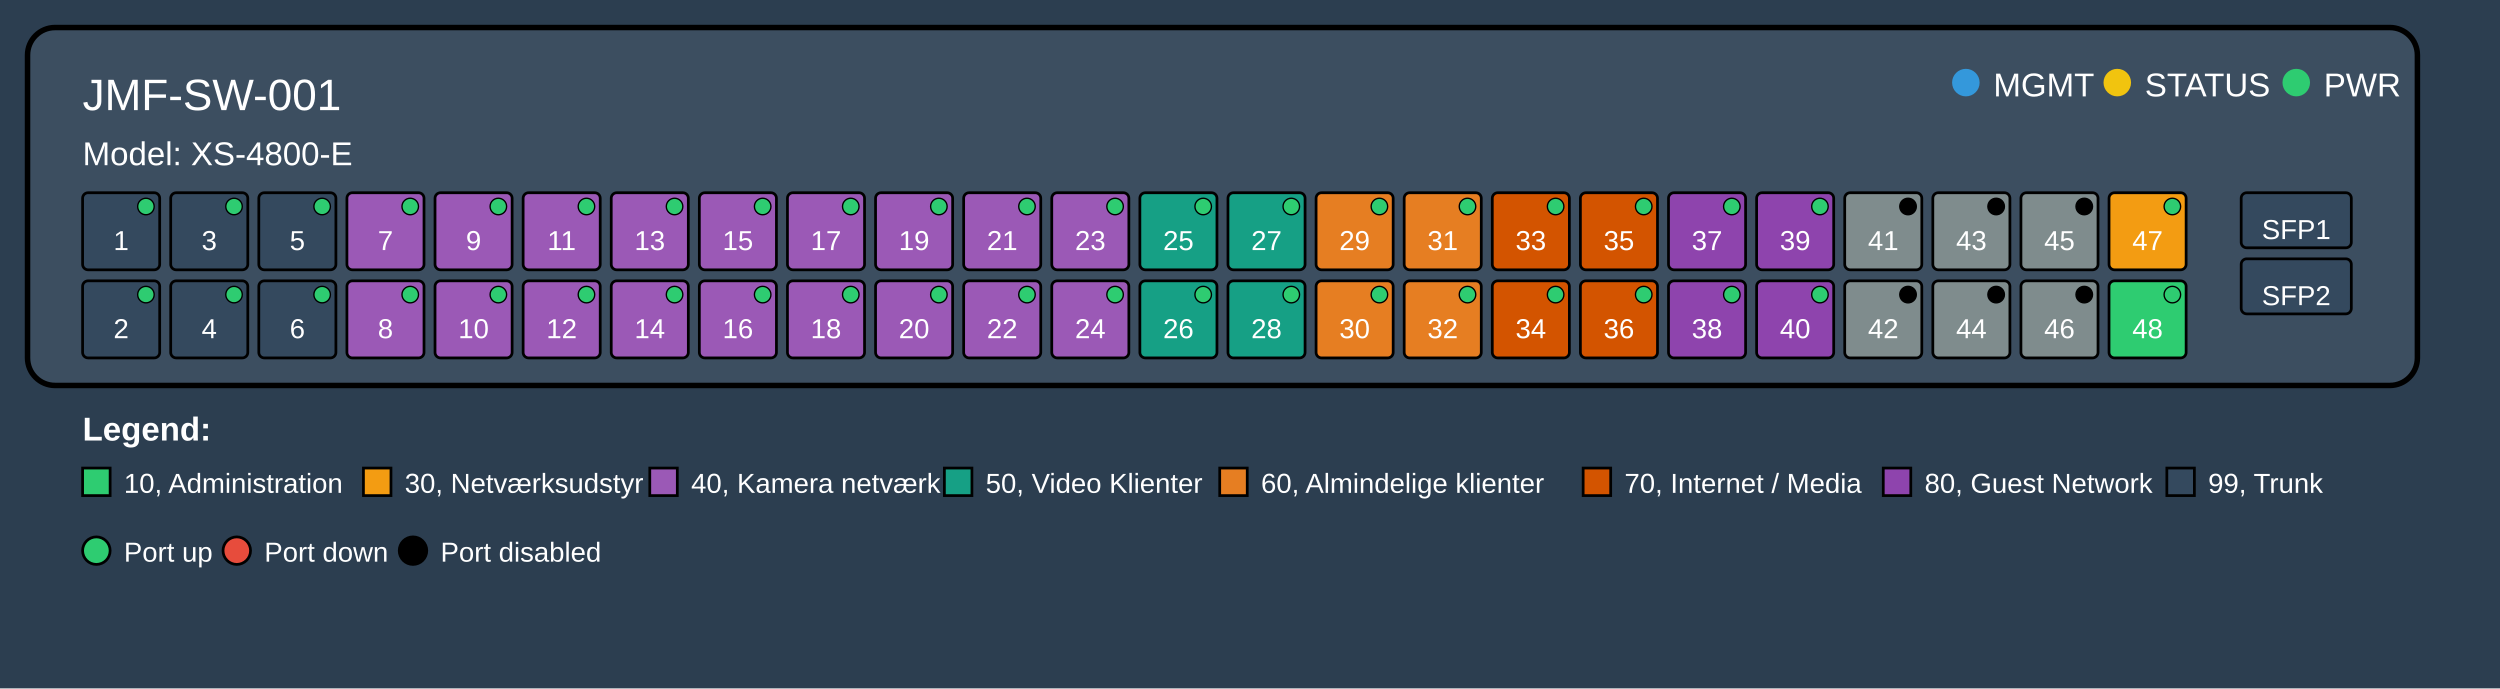
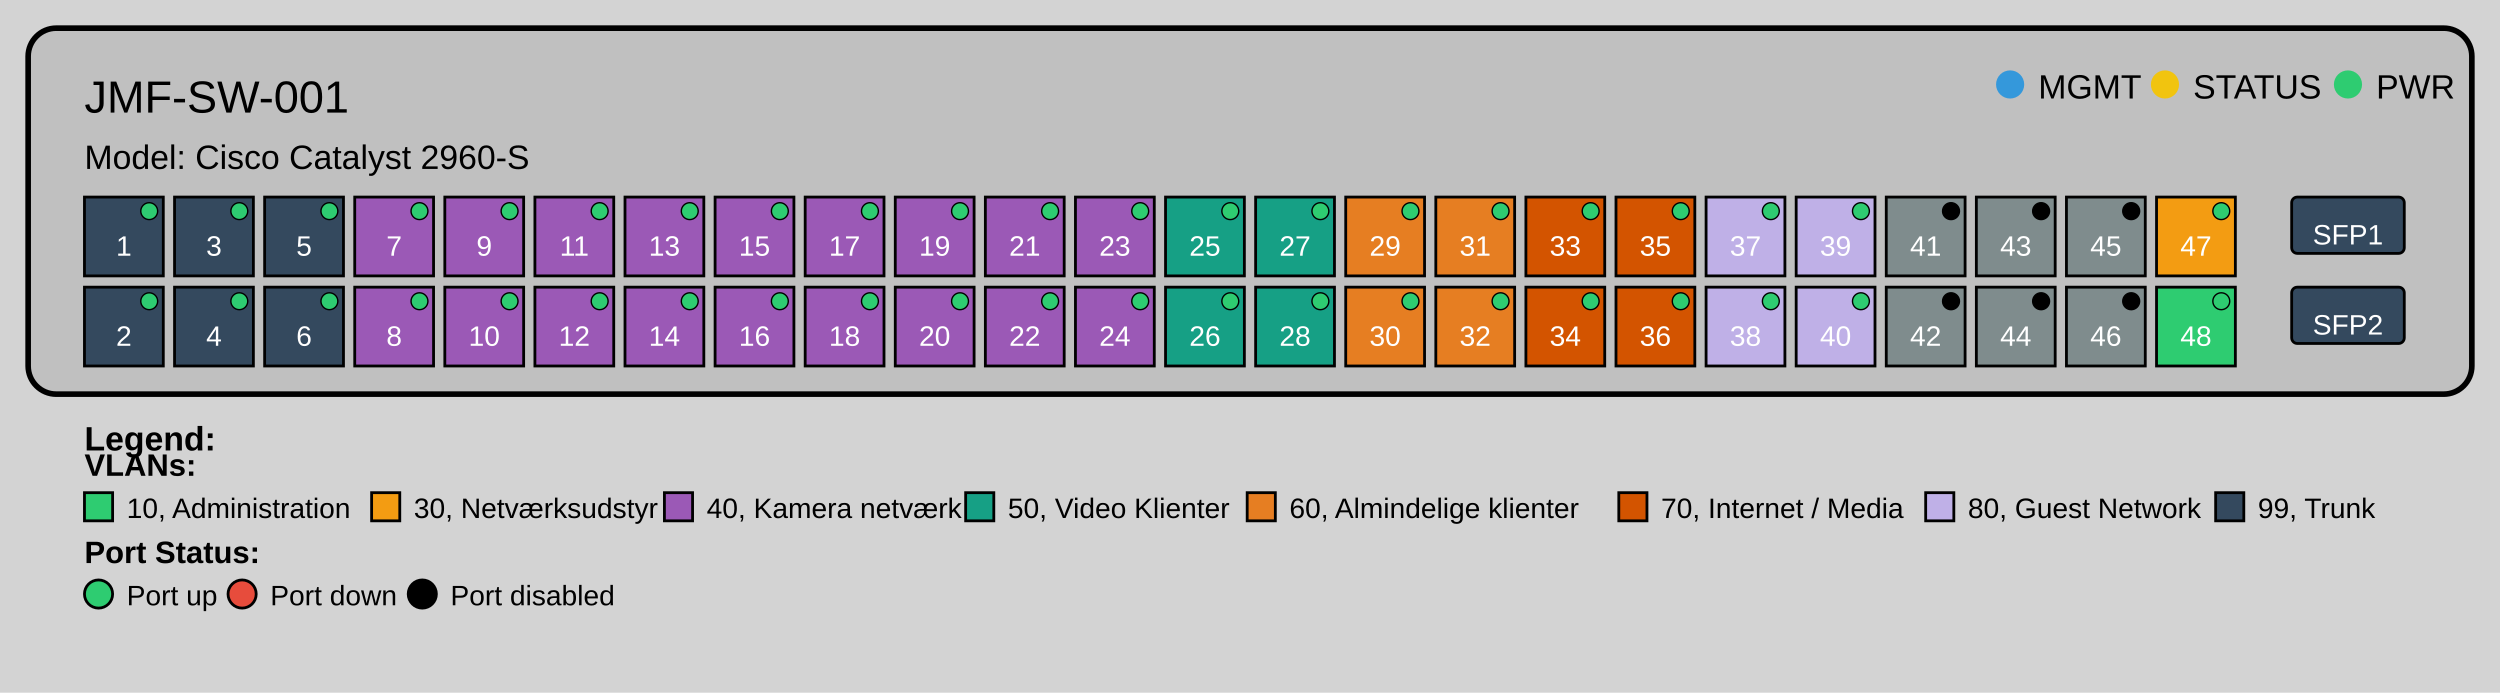
- <svg xmlns="http://www.w3.org/2000/svg" width="908" height="250">
-   <rect x="0" y="0" width="908" height="250" fill="#2c3e50" />
-   <rect x="10" y="10" width="868" height="130" rx="10" ry="10" fill="#3c4e60" stroke="#000000" stroke-width="2" />
-   <text x="30" y="40" font-family="Arial" font-size="16" fill="#ffffff">JMF-SW-001</text>
-   <text x="30" y="60" font-family="Arial" font-size="12" fill="#ffffff">Model: XS-4800-E</text>
+ <svg xmlns="http://www.w3.org/2000/svg" width="888" height="246">
+   <rect x="0" y="0" width="888" height="246" fill="#d3d3d3" />
+   <rect x="10" y="10" width="868" height="130" rx="10" ry="10" fill="#c0c0c0" stroke="#000000" stroke-width="2" />
+   <text x="30" y="40" font-family="Arial" font-size="16" fill="#000000">JMF-SW-001</text>
+   <text x="30" y="60" font-family="Arial" font-size="12" fill="#000000">Model: Cisco Catalyst 2960-S</text>
  <circle cx="834.0" cy="30" r="5" fill="#2ecc71" />
-   <text x="844.0" y="35" font-family="Arial" font-size="12" fill="#ffffff">PWR</text>
+   <text x="844.0" y="35" font-family="Arial" font-size="12" fill="#000000">PWR</text>
  <circle cx="769.0" cy="30" r="5" fill="#f1c40f" />
-   <text x="779.0" y="35" font-family="Arial" font-size="12" fill="#ffffff">STATUS</text>
+   <text x="779.0" y="35" font-family="Arial" font-size="12" fill="#000000">STATUS</text>
  <circle cx="714.0" cy="30" r="5" fill="#3498db" />
-   <text x="724.0" y="35" font-family="Arial" font-size="12" fill="#ffffff">MGMT</text>
+   <text x="724.0" y="35" font-family="Arial" font-size="12" fill="#000000">MGMT</text>
  <g id="port-1">
-     <rect x="30" y="70" width="28" height="28" fill="#34495e" stroke="#000000" stroke-width="1" rx="2" ry="2" />
+     <rect x="30" y="70" width="28" height="28" fill="#34495e" stroke="#000000" stroke-width="1" rx="0" ry="0" />
    <text x="44" y="88" font-family="Arial" font-size="10" fill="white" text-anchor="middle" dominant-baseline="middle">1</text>
    <circle cx="53" cy="75" r="3" fill="#2ecc71" stroke="#000000" stroke-width="0.5" />
  </g>
  <g id="port-2">
-     <rect x="30" y="102" width="28" height="28" fill="#34495e" stroke="#000000" stroke-width="1" rx="2" ry="2" />
+     <rect x="30" y="102" width="28" height="28" fill="#34495e" stroke="#000000" stroke-width="1" rx="0" ry="0" />
    <text x="44" y="120" font-family="Arial" font-size="10" fill="white" text-anchor="middle" dominant-baseline="middle">2</text>
    <circle cx="53" cy="107" r="3" fill="#2ecc71" stroke="#000000" stroke-width="0.5" />
  </g>
  <g id="port-3">
-     <rect x="62" y="70" width="28" height="28" fill="#34495e" stroke="#000000" stroke-width="1" rx="2" ry="2" />
+     <rect x="62" y="70" width="28" height="28" fill="#34495e" stroke="#000000" stroke-width="1" rx="0" ry="0" />
    <text x="76" y="88" font-family="Arial" font-size="10" fill="white" text-anchor="middle" dominant-baseline="middle">3</text>
    <circle cx="85" cy="75" r="3" fill="#2ecc71" stroke="#000000" stroke-width="0.5" />
  </g>
  <g id="port-4">
-     <rect x="62" y="102" width="28" height="28" fill="#34495e" stroke="#000000" stroke-width="1" rx="2" ry="2" />
+     <rect x="62" y="102" width="28" height="28" fill="#34495e" stroke="#000000" stroke-width="1" rx="0" ry="0" />
    <text x="76" y="120" font-family="Arial" font-size="10" fill="white" text-anchor="middle" dominant-baseline="middle">4</text>
    <circle cx="85" cy="107" r="3" fill="#2ecc71" stroke="#000000" stroke-width="0.5" />
  </g>
  <g id="port-5">
-     <rect x="94" y="70" width="28" height="28" fill="#34495e" stroke="#000000" stroke-width="1" rx="2" ry="2" />
+     <rect x="94" y="70" width="28" height="28" fill="#34495e" stroke="#000000" stroke-width="1" rx="0" ry="0" />
    <text x="108" y="88" font-family="Arial" font-size="10" fill="white" text-anchor="middle" dominant-baseline="middle">5</text>
    <circle cx="117" cy="75" r="3" fill="#2ecc71" stroke="#000000" stroke-width="0.5" />
  </g>
  <g id="port-6">
-     <rect x="94" y="102" width="28" height="28" fill="#34495e" stroke="#000000" stroke-width="1" rx="2" ry="2" />
+     <rect x="94" y="102" width="28" height="28" fill="#34495e" stroke="#000000" stroke-width="1" rx="0" ry="0" />
    <text x="108" y="120" font-family="Arial" font-size="10" fill="white" text-anchor="middle" dominant-baseline="middle">6</text>
    <circle cx="117" cy="107" r="3" fill="#2ecc71" stroke="#000000" stroke-width="0.5" />
  </g>
  <g id="port-7">
-     <rect x="126" y="70" width="28" height="28" fill="#9b59b6" stroke="#000000" stroke-width="1" rx="2" ry="2" />
+     <rect x="126" y="70" width="28" height="28" fill="#9b59b6" stroke="#000000" stroke-width="1" rx="0" ry="0" />
    <text x="140" y="88" font-family="Arial" font-size="10" fill="white" text-anchor="middle" dominant-baseline="middle">7</text>
    <circle cx="149" cy="75" r="3" fill="#2ecc71" stroke="#000000" stroke-width="0.5" />
  </g>
  <g id="port-8">
-     <rect x="126" y="102" width="28" height="28" fill="#9b59b6" stroke="#000000" stroke-width="1" rx="2" ry="2" />
+     <rect x="126" y="102" width="28" height="28" fill="#9b59b6" stroke="#000000" stroke-width="1" rx="0" ry="0" />
    <text x="140" y="120" font-family="Arial" font-size="10" fill="white" text-anchor="middle" dominant-baseline="middle">8</text>
    <circle cx="149" cy="107" r="3" fill="#2ecc71" stroke="#000000" stroke-width="0.5" />
  </g>
  <g id="port-9">
-     <rect x="158" y="70" width="28" height="28" fill="#9b59b6" stroke="#000000" stroke-width="1" rx="2" ry="2" />
+     <rect x="158" y="70" width="28" height="28" fill="#9b59b6" stroke="#000000" stroke-width="1" rx="0" ry="0" />
    <text x="172" y="88" font-family="Arial" font-size="10" fill="white" text-anchor="middle" dominant-baseline="middle">9</text>
    <circle cx="181" cy="75" r="3" fill="#2ecc71" stroke="#000000" stroke-width="0.5" />
  </g>
  <g id="port-10">
-     <rect x="158" y="102" width="28" height="28" fill="#9b59b6" stroke="#000000" stroke-width="1" rx="2" ry="2" />
+     <rect x="158" y="102" width="28" height="28" fill="#9b59b6" stroke="#000000" stroke-width="1" rx="0" ry="0" />
    <text x="172" y="120" font-family="Arial" font-size="10" fill="white" text-anchor="middle" dominant-baseline="middle">10</text>
    <circle cx="181" cy="107" r="3" fill="#2ecc71" stroke="#000000" stroke-width="0.5" />
  </g>
  <g id="port-11">
-     <rect x="190" y="70" width="28" height="28" fill="#9b59b6" stroke="#000000" stroke-width="1" rx="2" ry="2" />
+     <rect x="190" y="70" width="28" height="28" fill="#9b59b6" stroke="#000000" stroke-width="1" rx="0" ry="0" />
    <text x="204" y="88" font-family="Arial" font-size="10" fill="white" text-anchor="middle" dominant-baseline="middle">11</text>
    <circle cx="213" cy="75" r="3" fill="#2ecc71" stroke="#000000" stroke-width="0.5" />
  </g>
  <g id="port-12">
-     <rect x="190" y="102" width="28" height="28" fill="#9b59b6" stroke="#000000" stroke-width="1" rx="2" ry="2" />
+     <rect x="190" y="102" width="28" height="28" fill="#9b59b6" stroke="#000000" stroke-width="1" rx="0" ry="0" />
    <text x="204" y="120" font-family="Arial" font-size="10" fill="white" text-anchor="middle" dominant-baseline="middle">12</text>
    <circle cx="213" cy="107" r="3" fill="#2ecc71" stroke="#000000" stroke-width="0.5" />
  </g>
  <g id="port-13">
-     <rect x="222" y="70" width="28" height="28" fill="#9b59b6" stroke="#000000" stroke-width="1" rx="2" ry="2" />
+     <rect x="222" y="70" width="28" height="28" fill="#9b59b6" stroke="#000000" stroke-width="1" rx="0" ry="0" />
    <text x="236" y="88" font-family="Arial" font-size="10" fill="white" text-anchor="middle" dominant-baseline="middle">13</text>
    <circle cx="245" cy="75" r="3" fill="#2ecc71" stroke="#000000" stroke-width="0.5" />
  </g>
  <g id="port-14">
-     <rect x="222" y="102" width="28" height="28" fill="#9b59b6" stroke="#000000" stroke-width="1" rx="2" ry="2" />
+     <rect x="222" y="102" width="28" height="28" fill="#9b59b6" stroke="#000000" stroke-width="1" rx="0" ry="0" />
    <text x="236" y="120" font-family="Arial" font-size="10" fill="white" text-anchor="middle" dominant-baseline="middle">14</text>
    <circle cx="245" cy="107" r="3" fill="#2ecc71" stroke="#000000" stroke-width="0.5" />
  </g>
  <g id="port-15">
-     <rect x="254" y="70" width="28" height="28" fill="#9b59b6" stroke="#000000" stroke-width="1" rx="2" ry="2" />
+     <rect x="254" y="70" width="28" height="28" fill="#9b59b6" stroke="#000000" stroke-width="1" rx="0" ry="0" />
    <text x="268" y="88" font-family="Arial" font-size="10" fill="white" text-anchor="middle" dominant-baseline="middle">15</text>
    <circle cx="277" cy="75" r="3" fill="#2ecc71" stroke="#000000" stroke-width="0.5" />
  </g>
  <g id="port-16">
-     <rect x="254" y="102" width="28" height="28" fill="#9b59b6" stroke="#000000" stroke-width="1" rx="2" ry="2" />
+     <rect x="254" y="102" width="28" height="28" fill="#9b59b6" stroke="#000000" stroke-width="1" rx="0" ry="0" />
    <text x="268" y="120" font-family="Arial" font-size="10" fill="white" text-anchor="middle" dominant-baseline="middle">16</text>
    <circle cx="277" cy="107" r="3" fill="#2ecc71" stroke="#000000" stroke-width="0.5" />
  </g>
  <g id="port-17">
-     <rect x="286" y="70" width="28" height="28" fill="#9b59b6" stroke="#000000" stroke-width="1" rx="2" ry="2" />
+     <rect x="286" y="70" width="28" height="28" fill="#9b59b6" stroke="#000000" stroke-width="1" rx="0" ry="0" />
    <text x="300" y="88" font-family="Arial" font-size="10" fill="white" text-anchor="middle" dominant-baseline="middle">17</text>
    <circle cx="309" cy="75" r="3" fill="#2ecc71" stroke="#000000" stroke-width="0.5" />
  </g>
  <g id="port-18">
-     <rect x="286" y="102" width="28" height="28" fill="#9b59b6" stroke="#000000" stroke-width="1" rx="2" ry="2" />
+     <rect x="286" y="102" width="28" height="28" fill="#9b59b6" stroke="#000000" stroke-width="1" rx="0" ry="0" />
    <text x="300" y="120" font-family="Arial" font-size="10" fill="white" text-anchor="middle" dominant-baseline="middle">18</text>
    <circle cx="309" cy="107" r="3" fill="#2ecc71" stroke="#000000" stroke-width="0.5" />
  </g>
  <g id="port-19">
-     <rect x="318" y="70" width="28" height="28" fill="#9b59b6" stroke="#000000" stroke-width="1" rx="2" ry="2" />
+     <rect x="318" y="70" width="28" height="28" fill="#9b59b6" stroke="#000000" stroke-width="1" rx="0" ry="0" />
    <text x="332" y="88" font-family="Arial" font-size="10" fill="white" text-anchor="middle" dominant-baseline="middle">19</text>
    <circle cx="341" cy="75" r="3" fill="#2ecc71" stroke="#000000" stroke-width="0.5" />
  </g>
  <g id="port-20">
-     <rect x="318" y="102" width="28" height="28" fill="#9b59b6" stroke="#000000" stroke-width="1" rx="2" ry="2" />
+     <rect x="318" y="102" width="28" height="28" fill="#9b59b6" stroke="#000000" stroke-width="1" rx="0" ry="0" />
    <text x="332" y="120" font-family="Arial" font-size="10" fill="white" text-anchor="middle" dominant-baseline="middle">20</text>
    <circle cx="341" cy="107" r="3" fill="#2ecc71" stroke="#000000" stroke-width="0.5" />
  </g>
  <g id="port-21">
-     <rect x="350" y="70" width="28" height="28" fill="#9b59b6" stroke="#000000" stroke-width="1" rx="2" ry="2" />
+     <rect x="350" y="70" width="28" height="28" fill="#9b59b6" stroke="#000000" stroke-width="1" rx="0" ry="0" />
    <text x="364" y="88" font-family="Arial" font-size="10" fill="white" text-anchor="middle" dominant-baseline="middle">21</text>
    <circle cx="373" cy="75" r="3" fill="#2ecc71" stroke="#000000" stroke-width="0.5" />
  </g>
  <g id="port-22">
-     <rect x="350" y="102" width="28" height="28" fill="#9b59b6" stroke="#000000" stroke-width="1" rx="2" ry="2" />
+     <rect x="350" y="102" width="28" height="28" fill="#9b59b6" stroke="#000000" stroke-width="1" rx="0" ry="0" />
    <text x="364" y="120" font-family="Arial" font-size="10" fill="white" text-anchor="middle" dominant-baseline="middle">22</text>
    <circle cx="373" cy="107" r="3" fill="#2ecc71" stroke="#000000" stroke-width="0.5" />
  </g>
  <g id="port-23">
-     <rect x="382" y="70" width="28" height="28" fill="#9b59b6" stroke="#000000" stroke-width="1" rx="2" ry="2" />
+     <rect x="382" y="70" width="28" height="28" fill="#9b59b6" stroke="#000000" stroke-width="1" rx="0" ry="0" />
    <text x="396" y="88" font-family="Arial" font-size="10" fill="white" text-anchor="middle" dominant-baseline="middle">23</text>
    <circle cx="405" cy="75" r="3" fill="#2ecc71" stroke="#000000" stroke-width="0.5" />
  </g>
  <g id="port-24">
-     <rect x="382" y="102" width="28" height="28" fill="#9b59b6" stroke="#000000" stroke-width="1" rx="2" ry="2" />
+     <rect x="382" y="102" width="28" height="28" fill="#9b59b6" stroke="#000000" stroke-width="1" rx="0" ry="0" />
    <text x="396" y="120" font-family="Arial" font-size="10" fill="white" text-anchor="middle" dominant-baseline="middle">24</text>
    <circle cx="405" cy="107" r="3" fill="#2ecc71" stroke="#000000" stroke-width="0.5" />
  </g>
  <g id="port-25">
-     <rect x="414" y="70" width="28" height="28" fill="#16a085" stroke="#000000" stroke-width="1" rx="2" ry="2" />
+     <rect x="414" y="70" width="28" height="28" fill="#16a085" stroke="#000000" stroke-width="1" rx="0" ry="0" />
    <text x="428" y="88" font-family="Arial" font-size="10" fill="white" text-anchor="middle" dominant-baseline="middle">25</text>
    <circle cx="437" cy="75" r="3" fill="#2ecc71" stroke="#000000" stroke-width="0.5" />
  </g>
  <g id="port-26">
-     <rect x="414" y="102" width="28" height="28" fill="#16a085" stroke="#000000" stroke-width="1" rx="2" ry="2" />
+     <rect x="414" y="102" width="28" height="28" fill="#16a085" stroke="#000000" stroke-width="1" rx="0" ry="0" />
    <text x="428" y="120" font-family="Arial" font-size="10" fill="white" text-anchor="middle" dominant-baseline="middle">26</text>
    <circle cx="437" cy="107" r="3" fill="#2ecc71" stroke="#000000" stroke-width="0.5" />
  </g>
  <g id="port-27">
-     <rect x="446" y="70" width="28" height="28" fill="#16a085" stroke="#000000" stroke-width="1" rx="2" ry="2" />
+     <rect x="446" y="70" width="28" height="28" fill="#16a085" stroke="#000000" stroke-width="1" rx="0" ry="0" />
    <text x="460" y="88" font-family="Arial" font-size="10" fill="white" text-anchor="middle" dominant-baseline="middle">27</text>
    <circle cx="469" cy="75" r="3" fill="#2ecc71" stroke="#000000" stroke-width="0.5" />
  </g>
  <g id="port-28">
-     <rect x="446" y="102" width="28" height="28" fill="#16a085" stroke="#000000" stroke-width="1" rx="2" ry="2" />
+     <rect x="446" y="102" width="28" height="28" fill="#16a085" stroke="#000000" stroke-width="1" rx="0" ry="0" />
    <text x="460" y="120" font-family="Arial" font-size="10" fill="white" text-anchor="middle" dominant-baseline="middle">28</text>
    <circle cx="469" cy="107" r="3" fill="#2ecc71" stroke="#000000" stroke-width="0.5" />
  </g>
  <g id="port-29">
-     <rect x="478" y="70" width="28" height="28" fill="#e67e22" stroke="#000000" stroke-width="1" rx="2" ry="2" />
+     <rect x="478" y="70" width="28" height="28" fill="#e67e22" stroke="#000000" stroke-width="1" rx="0" ry="0" />
    <text x="492" y="88" font-family="Arial" font-size="10" fill="white" text-anchor="middle" dominant-baseline="middle">29</text>
    <circle cx="501" cy="75" r="3" fill="#2ecc71" stroke="#000000" stroke-width="0.5" />
  </g>
  <g id="port-30">
-     <rect x="478" y="102" width="28" height="28" fill="#e67e22" stroke="#000000" stroke-width="1" rx="2" ry="2" />
+     <rect x="478" y="102" width="28" height="28" fill="#e67e22" stroke="#000000" stroke-width="1" rx="0" ry="0" />
    <text x="492" y="120" font-family="Arial" font-size="10" fill="white" text-anchor="middle" dominant-baseline="middle">30</text>
    <circle cx="501" cy="107" r="3" fill="#2ecc71" stroke="#000000" stroke-width="0.5" />
  </g>
  <g id="port-31">
-     <rect x="510" y="70" width="28" height="28" fill="#e67e22" stroke="#000000" stroke-width="1" rx="2" ry="2" />
+     <rect x="510" y="70" width="28" height="28" fill="#e67e22" stroke="#000000" stroke-width="1" rx="0" ry="0" />
    <text x="524" y="88" font-family="Arial" font-size="10" fill="white" text-anchor="middle" dominant-baseline="middle">31</text>
    <circle cx="533" cy="75" r="3" fill="#2ecc71" stroke="#000000" stroke-width="0.5" />
  </g>
  <g id="port-32">
-     <rect x="510" y="102" width="28" height="28" fill="#e67e22" stroke="#000000" stroke-width="1" rx="2" ry="2" />
+     <rect x="510" y="102" width="28" height="28" fill="#e67e22" stroke="#000000" stroke-width="1" rx="0" ry="0" />
    <text x="524" y="120" font-family="Arial" font-size="10" fill="white" text-anchor="middle" dominant-baseline="middle">32</text>
    <circle cx="533" cy="107" r="3" fill="#2ecc71" stroke="#000000" stroke-width="0.5" />
  </g>
  <g id="port-33">
-     <rect x="542" y="70" width="28" height="28" fill="#d35400" stroke="#000000" stroke-width="1" rx="2" ry="2" />
+     <rect x="542" y="70" width="28" height="28" fill="#d35400" stroke="#000000" stroke-width="1" rx="0" ry="0" />
    <text x="556" y="88" font-family="Arial" font-size="10" fill="white" text-anchor="middle" dominant-baseline="middle">33</text>
    <circle cx="565" cy="75" r="3" fill="#2ecc71" stroke="#000000" stroke-width="0.5" />
  </g>
  <g id="port-34">
-     <rect x="542" y="102" width="28" height="28" fill="#d35400" stroke="#000000" stroke-width="1" rx="2" ry="2" />
+     <rect x="542" y="102" width="28" height="28" fill="#d35400" stroke="#000000" stroke-width="1" rx="0" ry="0" />
    <text x="556" y="120" font-family="Arial" font-size="10" fill="white" text-anchor="middle" dominant-baseline="middle">34</text>
    <circle cx="565" cy="107" r="3" fill="#2ecc71" stroke="#000000" stroke-width="0.5" />
  </g>
  <g id="port-35">
-     <rect x="574" y="70" width="28" height="28" fill="#d35400" stroke="#000000" stroke-width="1" rx="2" ry="2" />
+     <rect x="574" y="70" width="28" height="28" fill="#d35400" stroke="#000000" stroke-width="1" rx="0" ry="0" />
    <text x="588" y="88" font-family="Arial" font-size="10" fill="white" text-anchor="middle" dominant-baseline="middle">35</text>
    <circle cx="597" cy="75" r="3" fill="#2ecc71" stroke="#000000" stroke-width="0.5" />
  </g>
  <g id="port-36">
-     <rect x="574" y="102" width="28" height="28" fill="#d35400" stroke="#000000" stroke-width="1" rx="2" ry="2" />
+     <rect x="574" y="102" width="28" height="28" fill="#d35400" stroke="#000000" stroke-width="1" rx="0" ry="0" />
    <text x="588" y="120" font-family="Arial" font-size="10" fill="white" text-anchor="middle" dominant-baseline="middle">36</text>
    <circle cx="597" cy="107" r="3" fill="#2ecc71" stroke="#000000" stroke-width="0.5" />
  </g>
  <g id="port-37">
-     <rect x="606" y="70" width="28" height="28" fill="#8e44ad" stroke="#000000" stroke-width="1" rx="2" ry="2" />
+     <rect x="606" y="70" width="28" height="28" fill="#bfb0e7" stroke="#000000" stroke-width="1" rx="0" ry="0" />
    <text x="620" y="88" font-family="Arial" font-size="10" fill="white" text-anchor="middle" dominant-baseline="middle">37</text>
    <circle cx="629" cy="75" r="3" fill="#2ecc71" stroke="#000000" stroke-width="0.5" />
  </g>
  <g id="port-38">
-     <rect x="606" y="102" width="28" height="28" fill="#8e44ad" stroke="#000000" stroke-width="1" rx="2" ry="2" />
+     <rect x="606" y="102" width="28" height="28" fill="#bfb0e7" stroke="#000000" stroke-width="1" rx="0" ry="0" />
    <text x="620" y="120" font-family="Arial" font-size="10" fill="white" text-anchor="middle" dominant-baseline="middle">38</text>
    <circle cx="629" cy="107" r="3" fill="#2ecc71" stroke="#000000" stroke-width="0.5" />
  </g>
  <g id="port-39">
-     <rect x="638" y="70" width="28" height="28" fill="#8e44ad" stroke="#000000" stroke-width="1" rx="2" ry="2" />
+     <rect x="638" y="70" width="28" height="28" fill="#bfb0e7" stroke="#000000" stroke-width="1" rx="0" ry="0" />
    <text x="652" y="88" font-family="Arial" font-size="10" fill="white" text-anchor="middle" dominant-baseline="middle">39</text>
    <circle cx="661" cy="75" r="3" fill="#2ecc71" stroke="#000000" stroke-width="0.5" />
  </g>
  <g id="port-40">
-     <rect x="638" y="102" width="28" height="28" fill="#8e44ad" stroke="#000000" stroke-width="1" rx="2" ry="2" />
+     <rect x="638" y="102" width="28" height="28" fill="#bfb0e7" stroke="#000000" stroke-width="1" rx="0" ry="0" />
    <text x="652" y="120" font-family="Arial" font-size="10" fill="white" text-anchor="middle" dominant-baseline="middle">40</text>
    <circle cx="661" cy="107" r="3" fill="#2ecc71" stroke="#000000" stroke-width="0.5" />
  </g>
  <g id="port-41">
-     <rect x="670" y="70" width="28" height="28" fill="#7f8c8d" stroke="#000000" stroke-width="1" rx="2" ry="2" />
+     <rect x="670" y="70" width="28" height="28" fill="#7f8c8d" stroke="#000000" stroke-width="1" rx="0" ry="0" />
    <text x="684" y="88" font-family="Arial" font-size="10" fill="white" text-anchor="middle" dominant-baseline="middle">41</text>
    <circle cx="693" cy="75" r="3" fill="#000000" stroke="#000000" stroke-width="0.5" />
  </g>
  <g id="port-42">
-     <rect x="670" y="102" width="28" height="28" fill="#7f8c8d" stroke="#000000" stroke-width="1" rx="2" ry="2" />
+     <rect x="670" y="102" width="28" height="28" fill="#7f8c8d" stroke="#000000" stroke-width="1" rx="0" ry="0" />
    <text x="684" y="120" font-family="Arial" font-size="10" fill="white" text-anchor="middle" dominant-baseline="middle">42</text>
    <circle cx="693" cy="107" r="3" fill="#000000" stroke="#000000" stroke-width="0.5" />
  </g>
  <g id="port-43">
-     <rect x="702" y="70" width="28" height="28" fill="#7f8c8d" stroke="#000000" stroke-width="1" rx="2" ry="2" />
+     <rect x="702" y="70" width="28" height="28" fill="#7f8c8d" stroke="#000000" stroke-width="1" rx="0" ry="0" />
    <text x="716" y="88" font-family="Arial" font-size="10" fill="white" text-anchor="middle" dominant-baseline="middle">43</text>
    <circle cx="725" cy="75" r="3" fill="#000000" stroke="#000000" stroke-width="0.5" />
  </g>
  <g id="port-44">
-     <rect x="702" y="102" width="28" height="28" fill="#7f8c8d" stroke="#000000" stroke-width="1" rx="2" ry="2" />
+     <rect x="702" y="102" width="28" height="28" fill="#7f8c8d" stroke="#000000" stroke-width="1" rx="0" ry="0" />
    <text x="716" y="120" font-family="Arial" font-size="10" fill="white" text-anchor="middle" dominant-baseline="middle">44</text>
    <circle cx="725" cy="107" r="3" fill="#000000" stroke="#000000" stroke-width="0.5" />
  </g>
  <g id="port-45">
-     <rect x="734" y="70" width="28" height="28" fill="#7f8c8d" stroke="#000000" stroke-width="1" rx="2" ry="2" />
+     <rect x="734" y="70" width="28" height="28" fill="#7f8c8d" stroke="#000000" stroke-width="1" rx="0" ry="0" />
    <text x="748" y="88" font-family="Arial" font-size="10" fill="white" text-anchor="middle" dominant-baseline="middle">45</text>
    <circle cx="757" cy="75" r="3" fill="#000000" stroke="#000000" stroke-width="0.5" />
  </g>
  <g id="port-46">
-     <rect x="734" y="102" width="28" height="28" fill="#7f8c8d" stroke="#000000" stroke-width="1" rx="2" ry="2" />
+     <rect x="734" y="102" width="28" height="28" fill="#7f8c8d" stroke="#000000" stroke-width="1" rx="0" ry="0" />
    <text x="748" y="120" font-family="Arial" font-size="10" fill="white" text-anchor="middle" dominant-baseline="middle">46</text>
    <circle cx="757" cy="107" r="3" fill="#000000" stroke="#000000" stroke-width="0.5" />
  </g>
  <g id="port-47">
-     <rect x="766" y="70" width="28" height="28" fill="#f39c12" stroke="#000000" stroke-width="1" rx="2" ry="2" />
+     <rect x="766" y="70" width="28" height="28" fill="#f39c12" stroke="#000000" stroke-width="1" rx="0" ry="0" />
    <text x="780" y="88" font-family="Arial" font-size="10" fill="white" text-anchor="middle" dominant-baseline="middle">47</text>
    <circle cx="789" cy="75" r="3" fill="#2ecc71" stroke="#000000" stroke-width="0.5" />
  </g>
  <g id="port-48">
-     <rect x="766" y="102" width="28" height="28" fill="#2ecc71" stroke="#000000" stroke-width="1" rx="2" ry="2" />
+     <rect x="766" y="102" width="28" height="28" fill="#2ecc71" stroke="#000000" stroke-width="1" rx="0" ry="0" />
    <text x="780" y="120" font-family="Arial" font-size="10" fill="white" text-anchor="middle" dominant-baseline="middle">48</text>
    <circle cx="789" cy="107" r="3" fill="#2ecc71" stroke="#000000" stroke-width="0.5" />
  </g>
  <g id="sfp-1">
    <rect x="814" y="70" width="40" height="20" fill="#34495e" stroke="#000000" stroke-width="1" rx="2" ry="2" />
    <text x="834.0" y="84.0" font-family="Arial" font-size="10" fill="white" text-anchor="middle" dominant-baseline="middle">SFP1</text>
  </g>
  <g id="sfp-2">
-     <rect x="814" y="94" width="40" height="20" fill="#34495e" stroke="#000000" stroke-width="1" rx="2" ry="2" />
-     <text x="834.0" y="108.0" font-family="Arial" font-size="10" fill="white" text-anchor="middle" dominant-baseline="middle">SFP2</text>
-   </g>
-   <text x="30" y="160" font-family="Arial" font-size="12" font-weight="bold" fill="#ffffff">Legend:</text>
-   <rect x="30" y="170" width="10" height="10" fill="#2ecc71" stroke="#000000" stroke-width="1" />
-   <text x="45" y="179" font-family="Arial" font-size="10" fill="#ffffff">10, Administration</text>
-   <rect x="132.0" y="170" width="10" height="10" fill="#f39c12" stroke="#000000" stroke-width="1" />
-   <text x="147.0" y="179" font-family="Arial" font-size="10" fill="#ffffff">30, Netværksudstyr</text>
-   <rect x="236.0" y="170" width="10" height="10" fill="#9b59b6" stroke="#000000" stroke-width="1" />
-   <text x="251.0" y="179" font-family="Arial" font-size="10" fill="#ffffff">40, Kamera netværk</text>
-   <rect x="343.0" y="170" width="10" height="10" fill="#16a085" stroke="#000000" stroke-width="1" />
-   <text x="358.0" y="179" font-family="Arial" font-size="10" fill="#ffffff">50, Video Klienter</text>
-   <rect x="443.0" y="170" width="10" height="10" fill="#e67e22" stroke="#000000" stroke-width="1" />
-   <text x="458.0" y="179" font-family="Arial" font-size="10" fill="#ffffff">60, Almindelige klienter</text>
-   <rect x="575.0" y="170" width="10" height="10" fill="#d35400" stroke="#000000" stroke-width="1" />
-   <text x="590.0" y="179" font-family="Arial" font-size="10" fill="#ffffff">70, Internet / Media</text>
-   <rect x="684.0" y="170" width="10" height="10" fill="#8e44ad" stroke="#000000" stroke-width="1" />
-   <text x="699.0" y="179" font-family="Arial" font-size="10" fill="#ffffff">80, Guest Network</text>
-   <rect x="787.0" y="170" width="10" height="10" fill="#34495e" stroke="#000000" stroke-width="1" />
-   <text x="802.0" y="179" font-family="Arial" font-size="10" fill="#ffffff">99, Trunk</text>
-   <circle cx="35" cy="200" r="5" fill="#2ecc71" stroke="#000000" stroke-width="1" />
-   <text x="45" y="204" font-family="Arial" font-size="10" fill="#ffffff">Port up</text>
-   <circle cx="86.0" cy="200" r="5" fill="#e74c3c" stroke="#000000" stroke-width="1" />
-   <text x="96.0" y="204" font-family="Arial" font-size="10" fill="#ffffff">Port down</text>
-   <circle cx="150.0" cy="200" r="5" fill="#000000" stroke="#000000" stroke-width="1" />
-   <text x="160.0" y="204" font-family="Arial" font-size="10" fill="#ffffff">Port disabled</text>
+     <rect x="814" y="102" width="40" height="20" fill="#34495e" stroke="#000000" stroke-width="1" rx="2" ry="2" />
+     <text x="834.0" y="116.0" font-family="Arial" font-size="10" fill="white" text-anchor="middle" dominant-baseline="middle">SFP2</text>
+   </g>
+   <text x="30" y="160" font-family="Arial" font-size="12" font-weight="bold" fill="#000000">Legend:</text>
+   <text x="30" y="169" font-family="Arial" font-size="11" font-weight="bold" fill="#000000">VLANs:</text>
+   <rect x="30" y="175" width="10" height="10" fill="#2ecc71" stroke="#000000" stroke-width="1" />
+   <text x="45" y="184" font-family="Arial" font-size="10" fill="#000000">10, Administration</text>
+   <rect x="132.0" y="175" width="10" height="10" fill="#f39c12" stroke="#000000" stroke-width="1" />
+   <text x="147.0" y="184" font-family="Arial" font-size="10" fill="#000000">30, Netværksudstyr</text>
+   <rect x="236.0" y="175" width="10" height="10" fill="#9b59b6" stroke="#000000" stroke-width="1" />
+   <text x="251.0" y="184" font-family="Arial" font-size="10" fill="#000000">40, Kamera netværk</text>
+   <rect x="343.0" y="175" width="10" height="10" fill="#16a085" stroke="#000000" stroke-width="1" />
+   <text x="358.0" y="184" font-family="Arial" font-size="10" fill="#000000">50, Video Klienter</text>
+   <rect x="443.0" y="175" width="10" height="10" fill="#e67e22" stroke="#000000" stroke-width="1" />
+   <text x="458.0" y="184" font-family="Arial" font-size="10" fill="#000000">60, Almindelige klienter</text>
+   <rect x="575.0" y="175" width="10" height="10" fill="#d35400" stroke="#000000" stroke-width="1" />
+   <text x="590.0" y="184" font-family="Arial" font-size="10" fill="#000000">70, Internet / Media</text>
+   <rect x="684.0" y="175" width="10" height="10" fill="#bfb0e7" stroke="#000000" stroke-width="1" />
+   <text x="699.0" y="184" font-family="Arial" font-size="10" fill="#000000">80, Guest Network</text>
+   <rect x="787.0" y="175" width="10" height="10" fill="#34495e" stroke="#000000" stroke-width="1" />
+   <text x="802.0" y="184" font-family="Arial" font-size="10" fill="#000000">99, Trunk</text>
+   <text x="30" y="200" font-family="Arial" font-size="11" font-weight="bold" fill="#000000">Port Status:</text>
+   <circle cx="35" cy="211" r="5" fill="#2ecc71" stroke="#000000" stroke-width="1" />
+   <text x="45" y="215" font-family="Arial" font-size="10" fill="#000000">Port up</text>
+   <circle cx="86.0" cy="211" r="5" fill="#e74c3c" stroke="#000000" stroke-width="1" />
+   <text x="96.0" y="215" font-family="Arial" font-size="10" fill="#000000">Port down</text>
+   <circle cx="150.0" cy="211" r="5" fill="#000000" stroke="#000000" stroke-width="1" />
+   <text x="160.0" y="215" font-family="Arial" font-size="10" fill="#000000">Port disabled</text>
</svg>
